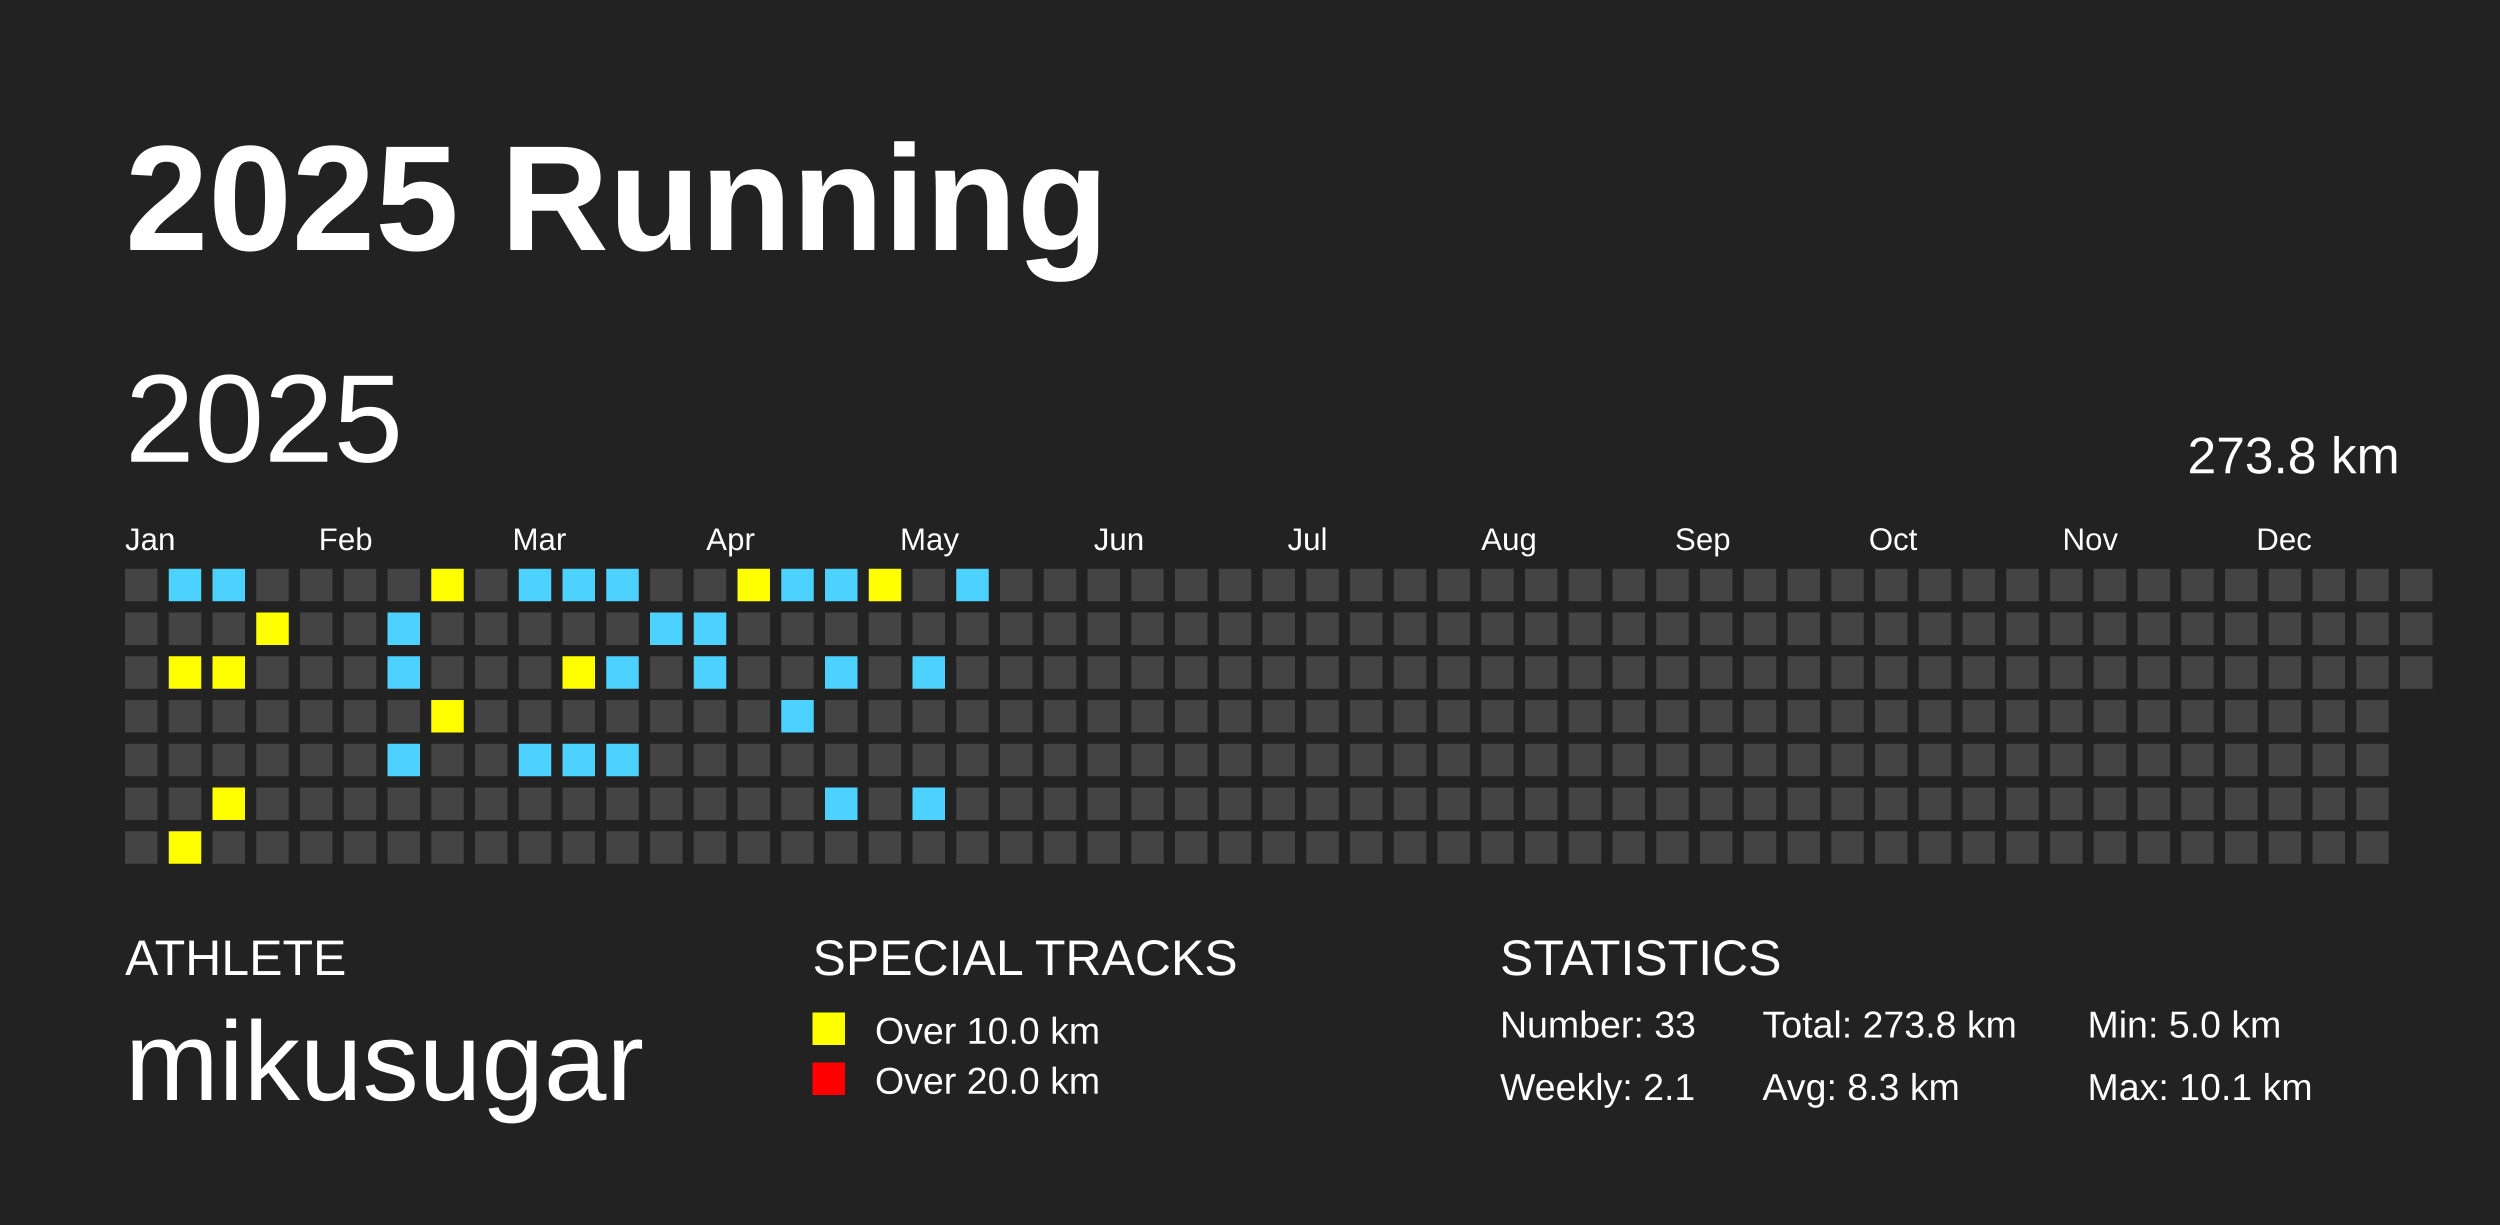
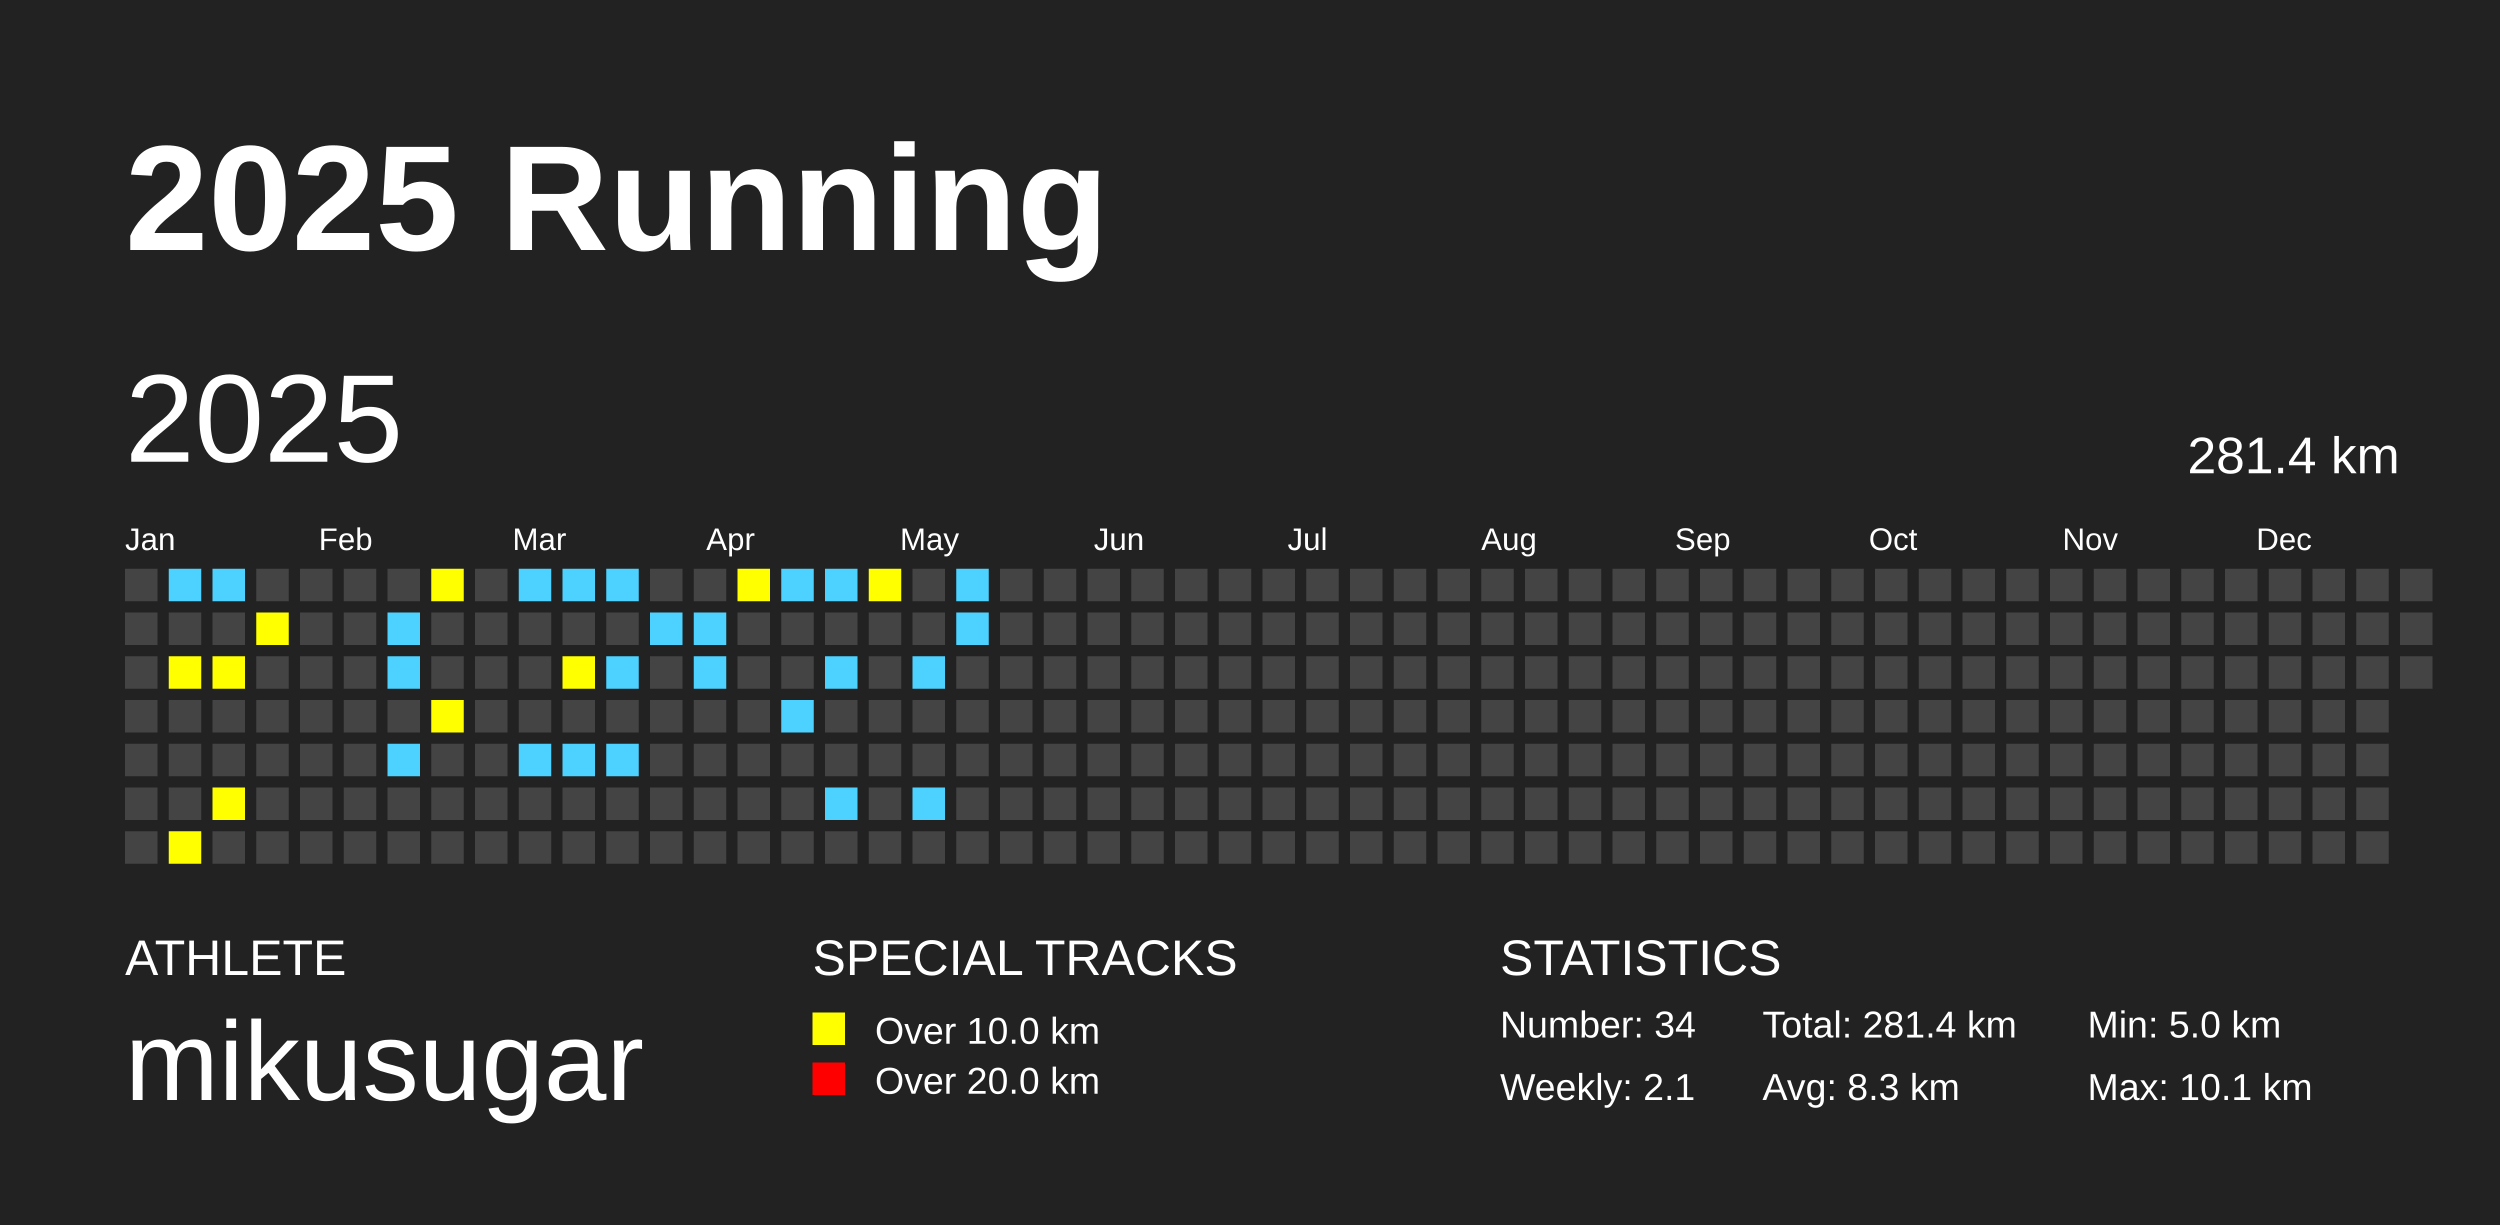
<svg xmlns="http://www.w3.org/2000/svg" baseProfile="full" height="98mm" version="1.1" viewBox="0,0,200,98" width="200mm">
  <defs />
  <rect fill="#222222" height="98" width="200" x="0" y="0" />
  <text fill="#FFFFFF" style="font-size:12px; font-family:Arial; font-weight:bold;" x="10" y="20">2025 Running</text>
  <text fill="#FFFFFF" style="font-size:4px; font-family:Arial" x="10" y="78">ATHLETE</text>
  <text fill="#FFFFFF" style="font-size:9px; font-family:Arial" x="10" y="88">mikusugar</text>
  <text fill="#FFFFFF" style="font-size:4px; font-family:Arial" x="65" y="78">SPECIAL TRACKS</text>
  <rect fill="yellow" height="2.6" width="2.6" x="65" y="81" />
  <text fill="#FFFFFF" style="font-size:3px; font-family:Arial" x="70" y="83.5">Over 10.0 km</text>
  <rect fill="red" height="2.6" width="2.6" x="65" y="85" />
  <text fill="#FFFFFF" style="font-size:3px; font-family:Arial" x="70" y="87.5">Over 20.0 km</text>
  <text fill="#FFFFFF" style="font-size:4px; font-family:Arial" x="120" y="78">STATISTICS</text>
-   <text fill="#FFFFFF" style="font-size:3px; font-family:Arial" x="120" y="83">Number: 33</text>
+   <text fill="#FFFFFF" style="font-size:3px; font-family:Arial" x="120" y="83">Number: 34</text>
  <text fill="#FFFFFF" style="font-size:3px; font-family:Arial" x="120" y="88">Weekly: 2.1</text>
-   <text fill="#FFFFFF" style="font-size:3px; font-family:Arial" x="141" y="83">Total: 273.8 km</text>
+   <text fill="#FFFFFF" style="font-size:3px; font-family:Arial" x="141" y="83">Total: 281.4 km</text>
  <text fill="#FFFFFF" style="font-size:3px; font-family:Arial" x="141" y="88">Avg: 8.3 km</text>
  <text fill="#FFFFFF" style="font-size:3px; font-family:Arial" x="167" y="83">Min: 5.0 km</text>
  <text fill="#FFFFFF" style="font-size:3px; font-family:Arial" x="167" y="88">Max: 10.1 km</text>
  <text dominant-baseline="hanging" fill="#FFFFFF" style="font-size:10.0px; font-family:Arial;" x="10" y="30">2025</text>
-   <text dominant-baseline="hanging" fill="#FFFFFF" style="font-size:4.125px; font-family:Arial;" x="175" y="35">273.8 km</text>
+   <text dominant-baseline="hanging" fill="#FFFFFF" style="font-size:4.125px; font-family:Arial;" x="175" y="35">281.4 km</text>
  <text fill="#FFFFFF" style="font-size:2.5px; font-family:Arial" x="10.0" y="44">Jan</text>
  <text fill="#FFFFFF" style="font-size:2.5px; font-family:Arial" x="25.5" y="44">Feb</text>
  <text fill="#FFFFFF" style="font-size:2.5px; font-family:Arial" x="41.0" y="44">Mar</text>
  <text fill="#FFFFFF" style="font-size:2.5px; font-family:Arial" x="56.5" y="44">Apr</text>
  <text fill="#FFFFFF" style="font-size:2.5px; font-family:Arial" x="72.0" y="44">May</text>
  <text fill="#FFFFFF" style="font-size:2.5px; font-family:Arial" x="87.5" y="44">Jun</text>
  <text fill="#FFFFFF" style="font-size:2.5px; font-family:Arial" x="103.0" y="44">Jul</text>
  <text fill="#FFFFFF" style="font-size:2.5px; font-family:Arial" x="118.5" y="44">Aug</text>
  <text fill="#FFFFFF" style="font-size:2.5px; font-family:Arial" x="134.0" y="44">Sep</text>
  <text fill="#FFFFFF" style="font-size:2.5px; font-family:Arial" x="149.5" y="44">Oct</text>
  <text fill="#FFFFFF" style="font-size:2.5px; font-family:Arial" x="165.0" y="44">Nov</text>
  <text fill="#FFFFFF" style="font-size:2.5px; font-family:Arial" x="180.5" y="44">Dec</text>
  <rect fill="#444444" height="2.6" width="2.6" x="10.0" y="45.5" />
  <rect fill="#444444" height="2.6" width="2.6" x="10.0" y="49.0" />
  <rect fill="#444444" height="2.6" width="2.6" x="10.0" y="52.5" />
  <rect fill="#444444" height="2.6" width="2.6" x="10.0" y="56.0" />
  <rect fill="#444444" height="2.6" width="2.6" x="10.0" y="59.5" />
  <rect fill="#444444" height="2.6" width="2.6" x="10.0" y="63.0" />
  <rect fill="#444444" height="2.6" width="2.6" x="10.0" y="66.5" />
  <rect fill="#4DD2FF" height="2.6" width="2.6" x="13.5" y="45.5" />
  <rect fill="#444444" height="2.6" width="2.6" x="13.5" y="49.0" />
  <rect fill="yellow" height="2.6" width="2.6" x="13.5" y="52.5" />
  <rect fill="#444444" height="2.6" width="2.6" x="13.5" y="56.0" />
  <rect fill="#444444" height="2.6" width="2.6" x="13.5" y="59.5" />
  <rect fill="#444444" height="2.6" width="2.6" x="13.5" y="63.0" />
  <rect fill="yellow" height="2.6" width="2.6" x="13.5" y="66.5" />
  <rect fill="#4DD2FF" height="2.6" width="2.6" x="17.0" y="45.5" />
  <rect fill="#444444" height="2.6" width="2.6" x="17.0" y="49.0" />
  <rect fill="yellow" height="2.6" width="2.6" x="17.0" y="52.5" />
  <rect fill="#444444" height="2.6" width="2.6" x="17.0" y="56.0" />
  <rect fill="#444444" height="2.6" width="2.6" x="17.0" y="59.5" />
  <rect fill="yellow" height="2.6" width="2.6" x="17.0" y="63.0" />
  <rect fill="#444444" height="2.6" width="2.6" x="17.0" y="66.5" />
  <rect fill="#444444" height="2.6" width="2.6" x="20.5" y="45.5" />
  <rect fill="yellow" height="2.6" width="2.6" x="20.5" y="49.0" />
  <rect fill="#444444" height="2.6" width="2.6" x="20.5" y="52.5" />
  <rect fill="#444444" height="2.6" width="2.6" x="20.5" y="56.0" />
  <rect fill="#444444" height="2.6" width="2.6" x="20.5" y="59.5" />
  <rect fill="#444444" height="2.6" width="2.6" x="20.5" y="63.0" />
  <rect fill="#444444" height="2.6" width="2.6" x="20.5" y="66.5" />
  <rect fill="#444444" height="2.6" width="2.6" x="24.0" y="45.5" />
  <rect fill="#444444" height="2.6" width="2.6" x="24.0" y="49.0" />
  <rect fill="#444444" height="2.6" width="2.6" x="24.0" y="52.5" />
  <rect fill="#444444" height="2.6" width="2.6" x="24.0" y="56.0" />
  <rect fill="#444444" height="2.6" width="2.6" x="24.0" y="59.5" />
  <rect fill="#444444" height="2.6" width="2.6" x="24.0" y="63.0" />
  <rect fill="#444444" height="2.6" width="2.6" x="24.0" y="66.5" />
  <rect fill="#444444" height="2.6" width="2.6" x="27.5" y="45.5" />
  <rect fill="#444444" height="2.6" width="2.6" x="27.5" y="49.0" />
  <rect fill="#444444" height="2.6" width="2.6" x="27.5" y="52.5" />
  <rect fill="#444444" height="2.6" width="2.6" x="27.5" y="56.0" />
  <rect fill="#444444" height="2.6" width="2.6" x="27.5" y="59.5" />
  <rect fill="#444444" height="2.6" width="2.6" x="27.5" y="63.0" />
  <rect fill="#444444" height="2.6" width="2.6" x="27.5" y="66.5" />
  <rect fill="#444444" height="2.6" width="2.6" x="31.0" y="45.5" />
  <rect fill="#4DD2FF" height="2.6" width="2.6" x="31.0" y="49.0" />
  <rect fill="#4DD2FF" height="2.6" width="2.6" x="31.0" y="52.5" />
  <rect fill="#444444" height="2.6" width="2.6" x="31.0" y="56.0" />
  <rect fill="#4DD2FF" height="2.6" width="2.6" x="31.0" y="59.5" />
  <rect fill="#444444" height="2.6" width="2.6" x="31.0" y="63.0" />
  <rect fill="#444444" height="2.6" width="2.6" x="31.0" y="66.5" />
  <rect fill="yellow" height="2.6" width="2.6" x="34.5" y="45.5" />
  <rect fill="#444444" height="2.6" width="2.6" x="34.5" y="49.0" />
  <rect fill="#444444" height="2.6" width="2.6" x="34.5" y="52.5" />
  <rect fill="yellow" height="2.6" width="2.6" x="34.5" y="56.0" />
  <rect fill="#444444" height="2.6" width="2.6" x="34.5" y="59.5" />
  <rect fill="#444444" height="2.6" width="2.6" x="34.5" y="63.0" />
  <rect fill="#444444" height="2.6" width="2.6" x="34.5" y="66.5" />
  <rect fill="#444444" height="2.6" width="2.6" x="38.0" y="45.5" />
  <rect fill="#444444" height="2.6" width="2.6" x="38.0" y="49.0" />
  <rect fill="#444444" height="2.6" width="2.6" x="38.0" y="52.5" />
  <rect fill="#444444" height="2.6" width="2.6" x="38.0" y="56.0" />
  <rect fill="#444444" height="2.6" width="2.6" x="38.0" y="59.5" />
  <rect fill="#444444" height="2.6" width="2.6" x="38.0" y="63.0" />
  <rect fill="#444444" height="2.6" width="2.6" x="38.0" y="66.5" />
  <rect fill="#4DD2FF" height="2.6" width="2.6" x="41.5" y="45.5" />
  <rect fill="#444444" height="2.6" width="2.6" x="41.5" y="49.0" />
  <rect fill="#444444" height="2.6" width="2.6" x="41.5" y="52.5" />
  <rect fill="#444444" height="2.6" width="2.6" x="41.5" y="56.0" />
  <rect fill="#4DD2FF" height="2.6" width="2.6" x="41.5" y="59.5" />
  <rect fill="#444444" height="2.6" width="2.6" x="41.5" y="63.0" />
  <rect fill="#444444" height="2.6" width="2.6" x="41.5" y="66.5" />
  <rect fill="#4DD2FF" height="2.6" width="2.6" x="45.0" y="45.5" />
  <rect fill="#444444" height="2.6" width="2.6" x="45.0" y="49.0" />
  <rect fill="yellow" height="2.6" width="2.6" x="45.0" y="52.5" />
  <rect fill="#444444" height="2.6" width="2.6" x="45.0" y="56.0" />
  <rect fill="#4DD2FF" height="2.6" width="2.6" x="45.0" y="59.5" />
  <rect fill="#444444" height="2.6" width="2.6" x="45.0" y="63.0" />
  <rect fill="#444444" height="2.6" width="2.6" x="45.0" y="66.5" />
  <rect fill="#4DD2FF" height="2.6" width="2.6" x="48.5" y="45.5" />
  <rect fill="#444444" height="2.6" width="2.6" x="48.5" y="49.0" />
  <rect fill="#4DD2FF" height="2.6" width="2.6" x="48.5" y="52.5" />
  <rect fill="#444444" height="2.6" width="2.6" x="48.5" y="56.0" />
  <rect fill="#4DD2FF" height="2.6" width="2.6" x="48.5" y="59.5" />
  <rect fill="#444444" height="2.6" width="2.6" x="48.5" y="63.0" />
  <rect fill="#444444" height="2.6" width="2.6" x="48.5" y="66.5" />
  <rect fill="#444444" height="2.6" width="2.6" x="52.0" y="45.5" />
  <rect fill="#4DD2FF" height="2.6" width="2.6" x="52.0" y="49.0" />
  <rect fill="#444444" height="2.6" width="2.6" x="52.0" y="52.5" />
  <rect fill="#444444" height="2.6" width="2.6" x="52.0" y="56.0" />
  <rect fill="#444444" height="2.6" width="2.6" x="52.0" y="59.5" />
  <rect fill="#444444" height="2.6" width="2.6" x="52.0" y="63.0" />
  <rect fill="#444444" height="2.6" width="2.6" x="52.0" y="66.5" />
  <rect fill="#444444" height="2.6" width="2.6" x="55.5" y="45.5" />
  <rect fill="#4DD2FF" height="2.6" width="2.6" x="55.5" y="49.0" />
  <rect fill="#4DD2FF" height="2.6" width="2.6" x="55.5" y="52.5" />
  <rect fill="#444444" height="2.6" width="2.6" x="55.5" y="56.0" />
  <rect fill="#444444" height="2.6" width="2.6" x="55.5" y="59.5" />
  <rect fill="#444444" height="2.6" width="2.6" x="55.5" y="63.0" />
  <rect fill="#444444" height="2.6" width="2.6" x="55.5" y="66.5" />
  <rect fill="yellow" height="2.6" width="2.6" x="59.0" y="45.5" />
  <rect fill="#444444" height="2.6" width="2.6" x="59.0" y="49.0" />
  <rect fill="#444444" height="2.6" width="2.6" x="59.0" y="52.5" />
  <rect fill="#444444" height="2.6" width="2.6" x="59.0" y="56.0" />
  <rect fill="#444444" height="2.6" width="2.6" x="59.0" y="59.5" />
  <rect fill="#444444" height="2.6" width="2.6" x="59.0" y="63.0" />
  <rect fill="#444444" height="2.6" width="2.6" x="59.0" y="66.5" />
  <rect fill="#4DD2FF" height="2.6" width="2.6" x="62.5" y="45.5" />
  <rect fill="#444444" height="2.6" width="2.6" x="62.5" y="49.0" />
  <rect fill="#444444" height="2.6" width="2.6" x="62.5" y="52.5" />
  <rect fill="#4DD2FF" height="2.6" width="2.6" x="62.5" y="56.0" />
  <rect fill="#444444" height="2.6" width="2.6" x="62.5" y="59.5" />
  <rect fill="#444444" height="2.6" width="2.6" x="62.5" y="63.0" />
  <rect fill="#444444" height="2.6" width="2.6" x="62.5" y="66.5" />
  <rect fill="#4DD2FF" height="2.6" width="2.6" x="66.0" y="45.5" />
  <rect fill="#444444" height="2.6" width="2.6" x="66.0" y="49.0" />
  <rect fill="#4DD2FF" height="2.6" width="2.6" x="66.0" y="52.5" />
  <rect fill="#444444" height="2.6" width="2.6" x="66.0" y="56.0" />
  <rect fill="#444444" height="2.6" width="2.6" x="66.0" y="59.5" />
  <rect fill="#4DD2FF" height="2.6" width="2.6" x="66.0" y="63.0" />
  <rect fill="#444444" height="2.6" width="2.6" x="66.0" y="66.5" />
  <rect fill="yellow" height="2.6" width="2.6" x="69.5" y="45.5" />
  <rect fill="#444444" height="2.6" width="2.6" x="69.5" y="49.0" />
  <rect fill="#444444" height="2.6" width="2.6" x="69.5" y="52.5" />
  <rect fill="#444444" height="2.6" width="2.6" x="69.5" y="56.0" />
  <rect fill="#444444" height="2.6" width="2.6" x="69.5" y="59.5" />
  <rect fill="#444444" height="2.6" width="2.6" x="69.5" y="63.0" />
  <rect fill="#444444" height="2.6" width="2.6" x="69.5" y="66.5" />
  <rect fill="#444444" height="2.6" width="2.6" x="73.0" y="45.5" />
  <rect fill="#444444" height="2.6" width="2.6" x="73.0" y="49.0" />
  <rect fill="#4DD2FF" height="2.6" width="2.6" x="73.0" y="52.5" />
  <rect fill="#444444" height="2.6" width="2.6" x="73.0" y="56.0" />
  <rect fill="#444444" height="2.6" width="2.6" x="73.0" y="59.5" />
  <rect fill="#4DD2FF" height="2.6" width="2.6" x="73.0" y="63.0" />
  <rect fill="#444444" height="2.6" width="2.6" x="73.0" y="66.5" />
  <rect fill="#4DD2FF" height="2.6" width="2.6" x="76.5" y="45.5" />
-   <rect fill="#444444" height="2.6" width="2.6" x="76.5" y="49.0" />
+   <rect fill="#4DD2FF" height="2.6" width="2.6" x="76.5" y="49.0" />
  <rect fill="#444444" height="2.6" width="2.6" x="76.5" y="52.5" />
  <rect fill="#444444" height="2.6" width="2.6" x="76.5" y="56.0" />
  <rect fill="#444444" height="2.6" width="2.6" x="76.5" y="59.5" />
  <rect fill="#444444" height="2.6" width="2.6" x="76.5" y="63.0" />
  <rect fill="#444444" height="2.6" width="2.6" x="76.5" y="66.5" />
  <rect fill="#444444" height="2.6" width="2.6" x="80.0" y="45.5" />
  <rect fill="#444444" height="2.6" width="2.6" x="80.0" y="49.0" />
  <rect fill="#444444" height="2.6" width="2.6" x="80.0" y="52.5" />
  <rect fill="#444444" height="2.6" width="2.6" x="80.0" y="56.0" />
  <rect fill="#444444" height="2.6" width="2.6" x="80.0" y="59.5" />
  <rect fill="#444444" height="2.6" width="2.6" x="80.0" y="63.0" />
  <rect fill="#444444" height="2.6" width="2.6" x="80.0" y="66.5" />
  <rect fill="#444444" height="2.6" width="2.6" x="83.5" y="45.5" />
  <rect fill="#444444" height="2.6" width="2.6" x="83.5" y="49.0" />
  <rect fill="#444444" height="2.6" width="2.6" x="83.5" y="52.5" />
  <rect fill="#444444" height="2.6" width="2.6" x="83.5" y="56.0" />
  <rect fill="#444444" height="2.6" width="2.6" x="83.5" y="59.5" />
  <rect fill="#444444" height="2.6" width="2.6" x="83.5" y="63.0" />
  <rect fill="#444444" height="2.6" width="2.6" x="83.5" y="66.5" />
  <rect fill="#444444" height="2.6" width="2.6" x="87.0" y="45.5" />
  <rect fill="#444444" height="2.6" width="2.6" x="87.0" y="49.0" />
  <rect fill="#444444" height="2.6" width="2.6" x="87.0" y="52.5" />
  <rect fill="#444444" height="2.6" width="2.6" x="87.0" y="56.0" />
  <rect fill="#444444" height="2.6" width="2.6" x="87.0" y="59.5" />
  <rect fill="#444444" height="2.6" width="2.6" x="87.0" y="63.0" />
  <rect fill="#444444" height="2.6" width="2.6" x="87.0" y="66.5" />
  <rect fill="#444444" height="2.6" width="2.6" x="90.5" y="45.5" />
  <rect fill="#444444" height="2.6" width="2.6" x="90.5" y="49.0" />
  <rect fill="#444444" height="2.6" width="2.6" x="90.5" y="52.5" />
  <rect fill="#444444" height="2.6" width="2.6" x="90.5" y="56.0" />
  <rect fill="#444444" height="2.6" width="2.6" x="90.5" y="59.5" />
  <rect fill="#444444" height="2.6" width="2.6" x="90.5" y="63.0" />
  <rect fill="#444444" height="2.6" width="2.6" x="90.5" y="66.5" />
  <rect fill="#444444" height="2.6" width="2.6" x="94.0" y="45.5" />
  <rect fill="#444444" height="2.6" width="2.6" x="94.0" y="49.0" />
  <rect fill="#444444" height="2.6" width="2.6" x="94.0" y="52.5" />
  <rect fill="#444444" height="2.6" width="2.6" x="94.0" y="56.0" />
  <rect fill="#444444" height="2.6" width="2.6" x="94.0" y="59.5" />
  <rect fill="#444444" height="2.6" width="2.6" x="94.0" y="63.0" />
  <rect fill="#444444" height="2.6" width="2.6" x="94.0" y="66.5" />
  <rect fill="#444444" height="2.6" width="2.6" x="97.5" y="45.5" />
  <rect fill="#444444" height="2.6" width="2.6" x="97.5" y="49.0" />
  <rect fill="#444444" height="2.6" width="2.6" x="97.5" y="52.5" />
  <rect fill="#444444" height="2.6" width="2.6" x="97.5" y="56.0" />
  <rect fill="#444444" height="2.6" width="2.6" x="97.5" y="59.5" />
  <rect fill="#444444" height="2.6" width="2.6" x="97.5" y="63.0" />
  <rect fill="#444444" height="2.6" width="2.6" x="97.5" y="66.5" />
  <rect fill="#444444" height="2.6" width="2.6" x="101.0" y="45.5" />
  <rect fill="#444444" height="2.6" width="2.6" x="101.0" y="49.0" />
  <rect fill="#444444" height="2.6" width="2.6" x="101.0" y="52.5" />
  <rect fill="#444444" height="2.6" width="2.6" x="101.0" y="56.0" />
  <rect fill="#444444" height="2.6" width="2.6" x="101.0" y="59.5" />
  <rect fill="#444444" height="2.6" width="2.6" x="101.0" y="63.0" />
  <rect fill="#444444" height="2.6" width="2.6" x="101.0" y="66.5" />
  <rect fill="#444444" height="2.6" width="2.6" x="104.5" y="45.5" />
  <rect fill="#444444" height="2.6" width="2.6" x="104.5" y="49.0" />
  <rect fill="#444444" height="2.6" width="2.6" x="104.5" y="52.5" />
  <rect fill="#444444" height="2.6" width="2.6" x="104.5" y="56.0" />
  <rect fill="#444444" height="2.6" width="2.6" x="104.5" y="59.5" />
  <rect fill="#444444" height="2.6" width="2.6" x="104.5" y="63.0" />
  <rect fill="#444444" height="2.6" width="2.6" x="104.5" y="66.5" />
  <rect fill="#444444" height="2.6" width="2.6" x="108.0" y="45.5" />
  <rect fill="#444444" height="2.6" width="2.6" x="108.0" y="49.0" />
  <rect fill="#444444" height="2.6" width="2.6" x="108.0" y="52.5" />
  <rect fill="#444444" height="2.6" width="2.6" x="108.0" y="56.0" />
  <rect fill="#444444" height="2.6" width="2.6" x="108.0" y="59.5" />
  <rect fill="#444444" height="2.6" width="2.6" x="108.0" y="63.0" />
  <rect fill="#444444" height="2.6" width="2.6" x="108.0" y="66.5" />
  <rect fill="#444444" height="2.6" width="2.6" x="111.5" y="45.5" />
  <rect fill="#444444" height="2.6" width="2.6" x="111.5" y="49.0" />
  <rect fill="#444444" height="2.6" width="2.6" x="111.5" y="52.5" />
  <rect fill="#444444" height="2.6" width="2.6" x="111.5" y="56.0" />
  <rect fill="#444444" height="2.6" width="2.6" x="111.5" y="59.5" />
  <rect fill="#444444" height="2.6" width="2.6" x="111.5" y="63.0" />
  <rect fill="#444444" height="2.6" width="2.6" x="111.5" y="66.5" />
  <rect fill="#444444" height="2.6" width="2.6" x="115.0" y="45.5" />
  <rect fill="#444444" height="2.6" width="2.6" x="115.0" y="49.0" />
  <rect fill="#444444" height="2.6" width="2.6" x="115.0" y="52.5" />
  <rect fill="#444444" height="2.6" width="2.6" x="115.0" y="56.0" />
  <rect fill="#444444" height="2.6" width="2.6" x="115.0" y="59.5" />
  <rect fill="#444444" height="2.6" width="2.6" x="115.0" y="63.0" />
  <rect fill="#444444" height="2.6" width="2.6" x="115.0" y="66.5" />
  <rect fill="#444444" height="2.6" width="2.6" x="118.5" y="45.5" />
  <rect fill="#444444" height="2.6" width="2.6" x="118.5" y="49.0" />
  <rect fill="#444444" height="2.6" width="2.6" x="118.5" y="52.5" />
  <rect fill="#444444" height="2.6" width="2.6" x="118.5" y="56.0" />
  <rect fill="#444444" height="2.6" width="2.6" x="118.5" y="59.5" />
  <rect fill="#444444" height="2.6" width="2.6" x="118.5" y="63.0" />
  <rect fill="#444444" height="2.6" width="2.6" x="118.5" y="66.5" />
  <rect fill="#444444" height="2.6" width="2.6" x="122.0" y="45.5" />
  <rect fill="#444444" height="2.6" width="2.6" x="122.0" y="49.0" />
  <rect fill="#444444" height="2.6" width="2.6" x="122.0" y="52.5" />
  <rect fill="#444444" height="2.6" width="2.6" x="122.0" y="56.0" />
  <rect fill="#444444" height="2.6" width="2.6" x="122.0" y="59.5" />
  <rect fill="#444444" height="2.6" width="2.6" x="122.0" y="63.0" />
  <rect fill="#444444" height="2.6" width="2.6" x="122.0" y="66.5" />
  <rect fill="#444444" height="2.6" width="2.6" x="125.5" y="45.5" />
  <rect fill="#444444" height="2.6" width="2.6" x="125.5" y="49.0" />
  <rect fill="#444444" height="2.6" width="2.6" x="125.5" y="52.5" />
  <rect fill="#444444" height="2.6" width="2.6" x="125.5" y="56.0" />
  <rect fill="#444444" height="2.6" width="2.6" x="125.5" y="59.5" />
  <rect fill="#444444" height="2.6" width="2.6" x="125.5" y="63.0" />
  <rect fill="#444444" height="2.6" width="2.6" x="125.5" y="66.5" />
  <rect fill="#444444" height="2.6" width="2.6" x="129.0" y="45.5" />
  <rect fill="#444444" height="2.6" width="2.6" x="129.0" y="49.0" />
  <rect fill="#444444" height="2.6" width="2.6" x="129.0" y="52.5" />
  <rect fill="#444444" height="2.6" width="2.6" x="129.0" y="56.0" />
  <rect fill="#444444" height="2.6" width="2.6" x="129.0" y="59.5" />
  <rect fill="#444444" height="2.6" width="2.6" x="129.0" y="63.0" />
  <rect fill="#444444" height="2.6" width="2.6" x="129.0" y="66.5" />
  <rect fill="#444444" height="2.6" width="2.6" x="132.5" y="45.5" />
  <rect fill="#444444" height="2.6" width="2.6" x="132.5" y="49.0" />
  <rect fill="#444444" height="2.6" width="2.6" x="132.5" y="52.5" />
  <rect fill="#444444" height="2.6" width="2.6" x="132.5" y="56.0" />
  <rect fill="#444444" height="2.6" width="2.6" x="132.5" y="59.5" />
  <rect fill="#444444" height="2.6" width="2.6" x="132.5" y="63.0" />
  <rect fill="#444444" height="2.6" width="2.6" x="132.5" y="66.5" />
  <rect fill="#444444" height="2.6" width="2.6" x="136.0" y="45.5" />
  <rect fill="#444444" height="2.6" width="2.6" x="136.0" y="49.0" />
  <rect fill="#444444" height="2.6" width="2.6" x="136.0" y="52.5" />
  <rect fill="#444444" height="2.6" width="2.6" x="136.0" y="56.0" />
  <rect fill="#444444" height="2.6" width="2.6" x="136.0" y="59.5" />
  <rect fill="#444444" height="2.6" width="2.6" x="136.0" y="63.0" />
  <rect fill="#444444" height="2.6" width="2.6" x="136.0" y="66.5" />
  <rect fill="#444444" height="2.6" width="2.6" x="139.5" y="45.5" />
  <rect fill="#444444" height="2.6" width="2.6" x="139.5" y="49.0" />
  <rect fill="#444444" height="2.6" width="2.6" x="139.5" y="52.5" />
  <rect fill="#444444" height="2.6" width="2.6" x="139.5" y="56.0" />
  <rect fill="#444444" height="2.6" width="2.6" x="139.5" y="59.5" />
  <rect fill="#444444" height="2.6" width="2.6" x="139.5" y="63.0" />
  <rect fill="#444444" height="2.6" width="2.6" x="139.5" y="66.5" />
  <rect fill="#444444" height="2.6" width="2.6" x="143.0" y="45.5" />
  <rect fill="#444444" height="2.6" width="2.6" x="143.0" y="49.0" />
  <rect fill="#444444" height="2.6" width="2.6" x="143.0" y="52.5" />
  <rect fill="#444444" height="2.6" width="2.6" x="143.0" y="56.0" />
  <rect fill="#444444" height="2.6" width="2.6" x="143.0" y="59.5" />
  <rect fill="#444444" height="2.6" width="2.6" x="143.0" y="63.0" />
  <rect fill="#444444" height="2.6" width="2.6" x="143.0" y="66.5" />
  <rect fill="#444444" height="2.6" width="2.6" x="146.5" y="45.5" />
  <rect fill="#444444" height="2.6" width="2.6" x="146.5" y="49.0" />
  <rect fill="#444444" height="2.6" width="2.6" x="146.5" y="52.5" />
  <rect fill="#444444" height="2.6" width="2.6" x="146.5" y="56.0" />
  <rect fill="#444444" height="2.6" width="2.6" x="146.5" y="59.5" />
  <rect fill="#444444" height="2.6" width="2.6" x="146.5" y="63.0" />
  <rect fill="#444444" height="2.6" width="2.6" x="146.5" y="66.5" />
  <rect fill="#444444" height="2.6" width="2.6" x="150.0" y="45.5" />
  <rect fill="#444444" height="2.6" width="2.6" x="150.0" y="49.0" />
  <rect fill="#444444" height="2.6" width="2.6" x="150.0" y="52.5" />
  <rect fill="#444444" height="2.6" width="2.6" x="150.0" y="56.0" />
  <rect fill="#444444" height="2.6" width="2.6" x="150.0" y="59.5" />
  <rect fill="#444444" height="2.6" width="2.6" x="150.0" y="63.0" />
  <rect fill="#444444" height="2.6" width="2.6" x="150.0" y="66.5" />
  <rect fill="#444444" height="2.6" width="2.6" x="153.5" y="45.5" />
  <rect fill="#444444" height="2.6" width="2.6" x="153.5" y="49.0" />
  <rect fill="#444444" height="2.6" width="2.6" x="153.5" y="52.5" />
  <rect fill="#444444" height="2.6" width="2.6" x="153.5" y="56.0" />
  <rect fill="#444444" height="2.6" width="2.6" x="153.5" y="59.5" />
  <rect fill="#444444" height="2.6" width="2.6" x="153.5" y="63.0" />
  <rect fill="#444444" height="2.6" width="2.6" x="153.5" y="66.5" />
  <rect fill="#444444" height="2.6" width="2.6" x="157.0" y="45.5" />
  <rect fill="#444444" height="2.6" width="2.6" x="157.0" y="49.0" />
  <rect fill="#444444" height="2.6" width="2.6" x="157.0" y="52.5" />
  <rect fill="#444444" height="2.6" width="2.6" x="157.0" y="56.0" />
  <rect fill="#444444" height="2.6" width="2.6" x="157.0" y="59.5" />
  <rect fill="#444444" height="2.6" width="2.6" x="157.0" y="63.0" />
  <rect fill="#444444" height="2.6" width="2.6" x="157.0" y="66.5" />
  <rect fill="#444444" height="2.6" width="2.6" x="160.5" y="45.5" />
  <rect fill="#444444" height="2.6" width="2.6" x="160.5" y="49.0" />
  <rect fill="#444444" height="2.6" width="2.6" x="160.5" y="52.5" />
  <rect fill="#444444" height="2.6" width="2.6" x="160.5" y="56.0" />
  <rect fill="#444444" height="2.6" width="2.6" x="160.5" y="59.5" />
  <rect fill="#444444" height="2.6" width="2.6" x="160.5" y="63.0" />
  <rect fill="#444444" height="2.6" width="2.6" x="160.5" y="66.5" />
  <rect fill="#444444" height="2.6" width="2.6" x="164.0" y="45.5" />
  <rect fill="#444444" height="2.6" width="2.6" x="164.0" y="49.0" />
  <rect fill="#444444" height="2.6" width="2.6" x="164.0" y="52.5" />
  <rect fill="#444444" height="2.6" width="2.6" x="164.0" y="56.0" />
  <rect fill="#444444" height="2.6" width="2.6" x="164.0" y="59.5" />
  <rect fill="#444444" height="2.6" width="2.6" x="164.0" y="63.0" />
  <rect fill="#444444" height="2.6" width="2.6" x="164.0" y="66.5" />
  <rect fill="#444444" height="2.6" width="2.6" x="167.5" y="45.5" />
  <rect fill="#444444" height="2.6" width="2.6" x="167.5" y="49.0" />
  <rect fill="#444444" height="2.6" width="2.6" x="167.5" y="52.5" />
  <rect fill="#444444" height="2.6" width="2.6" x="167.5" y="56.0" />
  <rect fill="#444444" height="2.6" width="2.6" x="167.5" y="59.5" />
  <rect fill="#444444" height="2.6" width="2.6" x="167.5" y="63.0" />
  <rect fill="#444444" height="2.6" width="2.6" x="167.5" y="66.5" />
  <rect fill="#444444" height="2.6" width="2.6" x="171.0" y="45.5" />
  <rect fill="#444444" height="2.6" width="2.6" x="171.0" y="49.0" />
  <rect fill="#444444" height="2.6" width="2.6" x="171.0" y="52.5" />
  <rect fill="#444444" height="2.6" width="2.6" x="171.0" y="56.0" />
  <rect fill="#444444" height="2.6" width="2.6" x="171.0" y="59.5" />
  <rect fill="#444444" height="2.6" width="2.6" x="171.0" y="63.0" />
  <rect fill="#444444" height="2.6" width="2.6" x="171.0" y="66.5" />
  <rect fill="#444444" height="2.6" width="2.6" x="174.5" y="45.5" />
  <rect fill="#444444" height="2.6" width="2.6" x="174.5" y="49.0" />
  <rect fill="#444444" height="2.6" width="2.6" x="174.5" y="52.5" />
  <rect fill="#444444" height="2.6" width="2.6" x="174.5" y="56.0" />
  <rect fill="#444444" height="2.6" width="2.6" x="174.5" y="59.5" />
  <rect fill="#444444" height="2.6" width="2.6" x="174.5" y="63.0" />
  <rect fill="#444444" height="2.6" width="2.6" x="174.5" y="66.5" />
  <rect fill="#444444" height="2.6" width="2.6" x="178.0" y="45.5" />
  <rect fill="#444444" height="2.6" width="2.6" x="178.0" y="49.0" />
  <rect fill="#444444" height="2.6" width="2.6" x="178.0" y="52.5" />
  <rect fill="#444444" height="2.6" width="2.6" x="178.0" y="56.0" />
  <rect fill="#444444" height="2.6" width="2.6" x="178.0" y="59.5" />
  <rect fill="#444444" height="2.6" width="2.6" x="178.0" y="63.0" />
  <rect fill="#444444" height="2.6" width="2.6" x="178.0" y="66.5" />
  <rect fill="#444444" height="2.6" width="2.6" x="181.5" y="45.5" />
  <rect fill="#444444" height="2.6" width="2.6" x="181.5" y="49.0" />
  <rect fill="#444444" height="2.6" width="2.6" x="181.5" y="52.5" />
  <rect fill="#444444" height="2.6" width="2.6" x="181.5" y="56.0" />
  <rect fill="#444444" height="2.6" width="2.6" x="181.5" y="59.5" />
  <rect fill="#444444" height="2.6" width="2.6" x="181.5" y="63.0" />
  <rect fill="#444444" height="2.6" width="2.6" x="181.5" y="66.5" />
  <rect fill="#444444" height="2.6" width="2.6" x="185.0" y="45.5" />
  <rect fill="#444444" height="2.6" width="2.6" x="185.0" y="49.0" />
  <rect fill="#444444" height="2.6" width="2.6" x="185.0" y="52.5" />
  <rect fill="#444444" height="2.6" width="2.6" x="185.0" y="56.0" />
  <rect fill="#444444" height="2.6" width="2.6" x="185.0" y="59.5" />
  <rect fill="#444444" height="2.6" width="2.6" x="185.0" y="63.0" />
  <rect fill="#444444" height="2.6" width="2.6" x="185.0" y="66.5" />
  <rect fill="#444444" height="2.6" width="2.6" x="188.5" y="45.5" />
  <rect fill="#444444" height="2.6" width="2.6" x="188.5" y="49.0" />
  <rect fill="#444444" height="2.6" width="2.6" x="188.5" y="52.5" />
  <rect fill="#444444" height="2.6" width="2.6" x="188.5" y="56.0" />
  <rect fill="#444444" height="2.6" width="2.6" x="188.5" y="59.5" />
  <rect fill="#444444" height="2.6" width="2.6" x="188.5" y="63.0" />
  <rect fill="#444444" height="2.6" width="2.6" x="188.5" y="66.5" />
  <rect fill="#444444" height="2.6" width="2.6" x="192.0" y="45.5" />
  <rect fill="#444444" height="2.6" width="2.6" x="192.0" y="49.0" />
  <rect fill="#444444" height="2.6" width="2.6" x="192.0" y="52.5" />
</svg>
